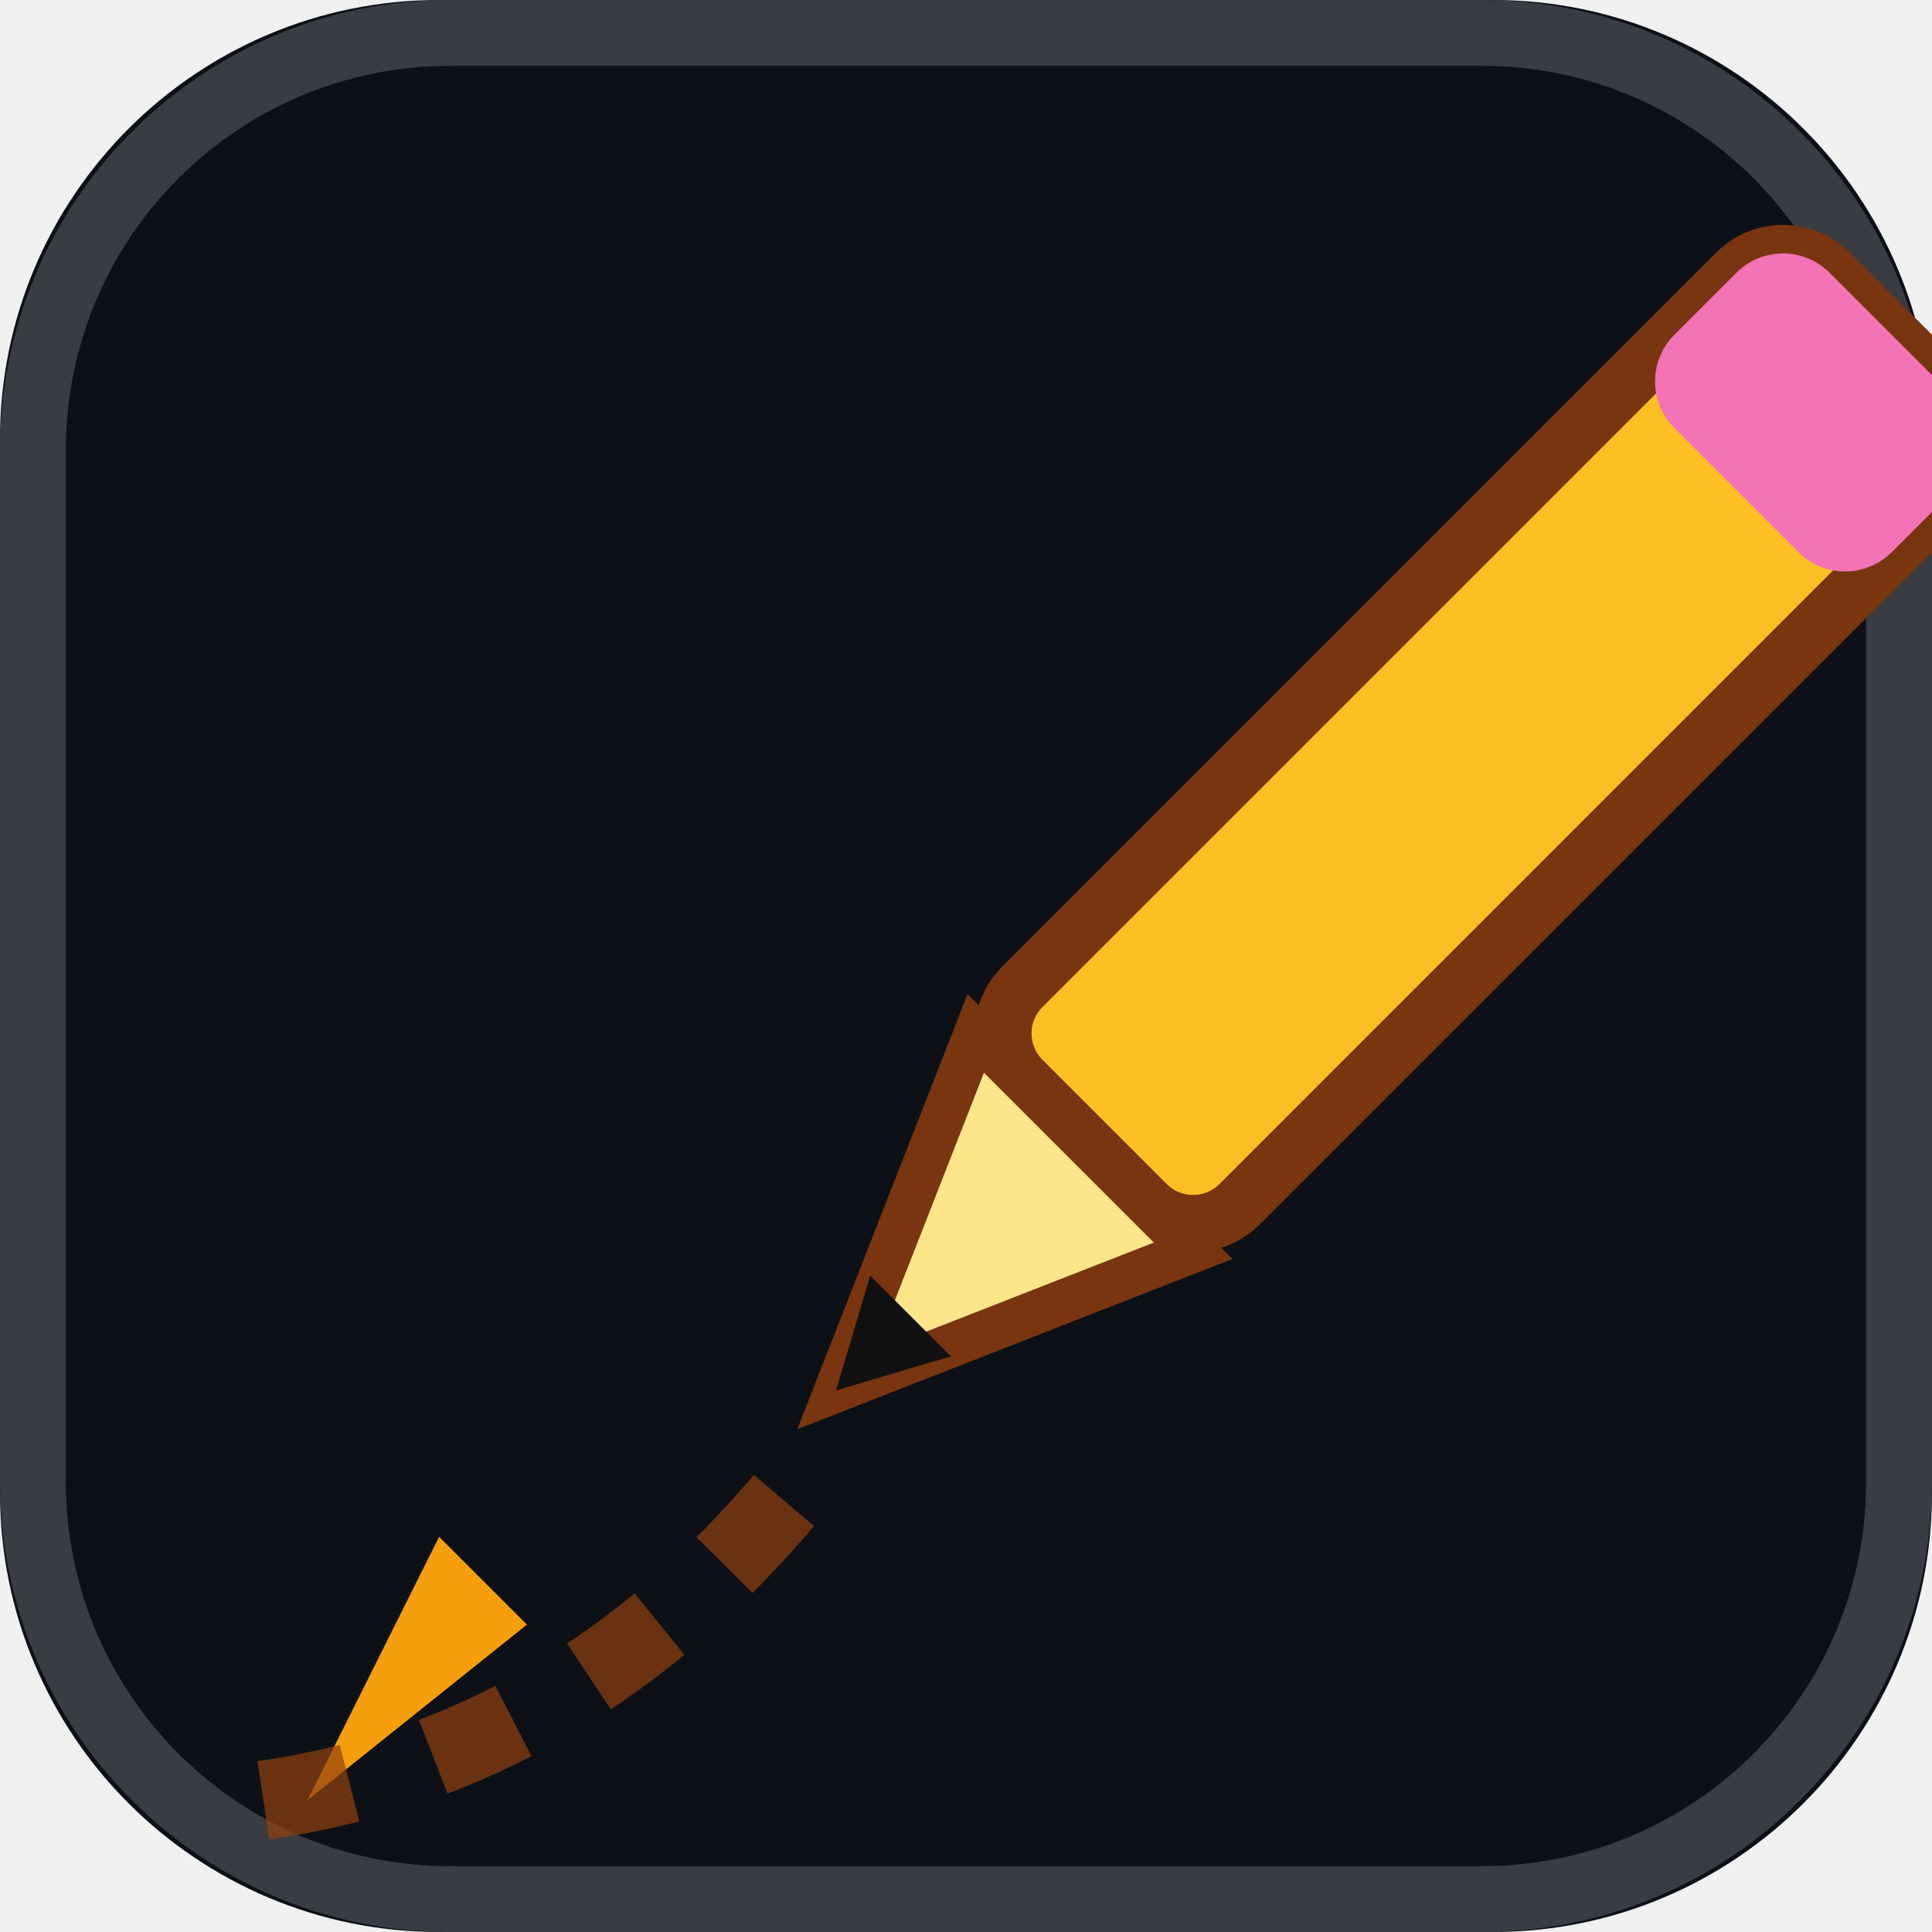
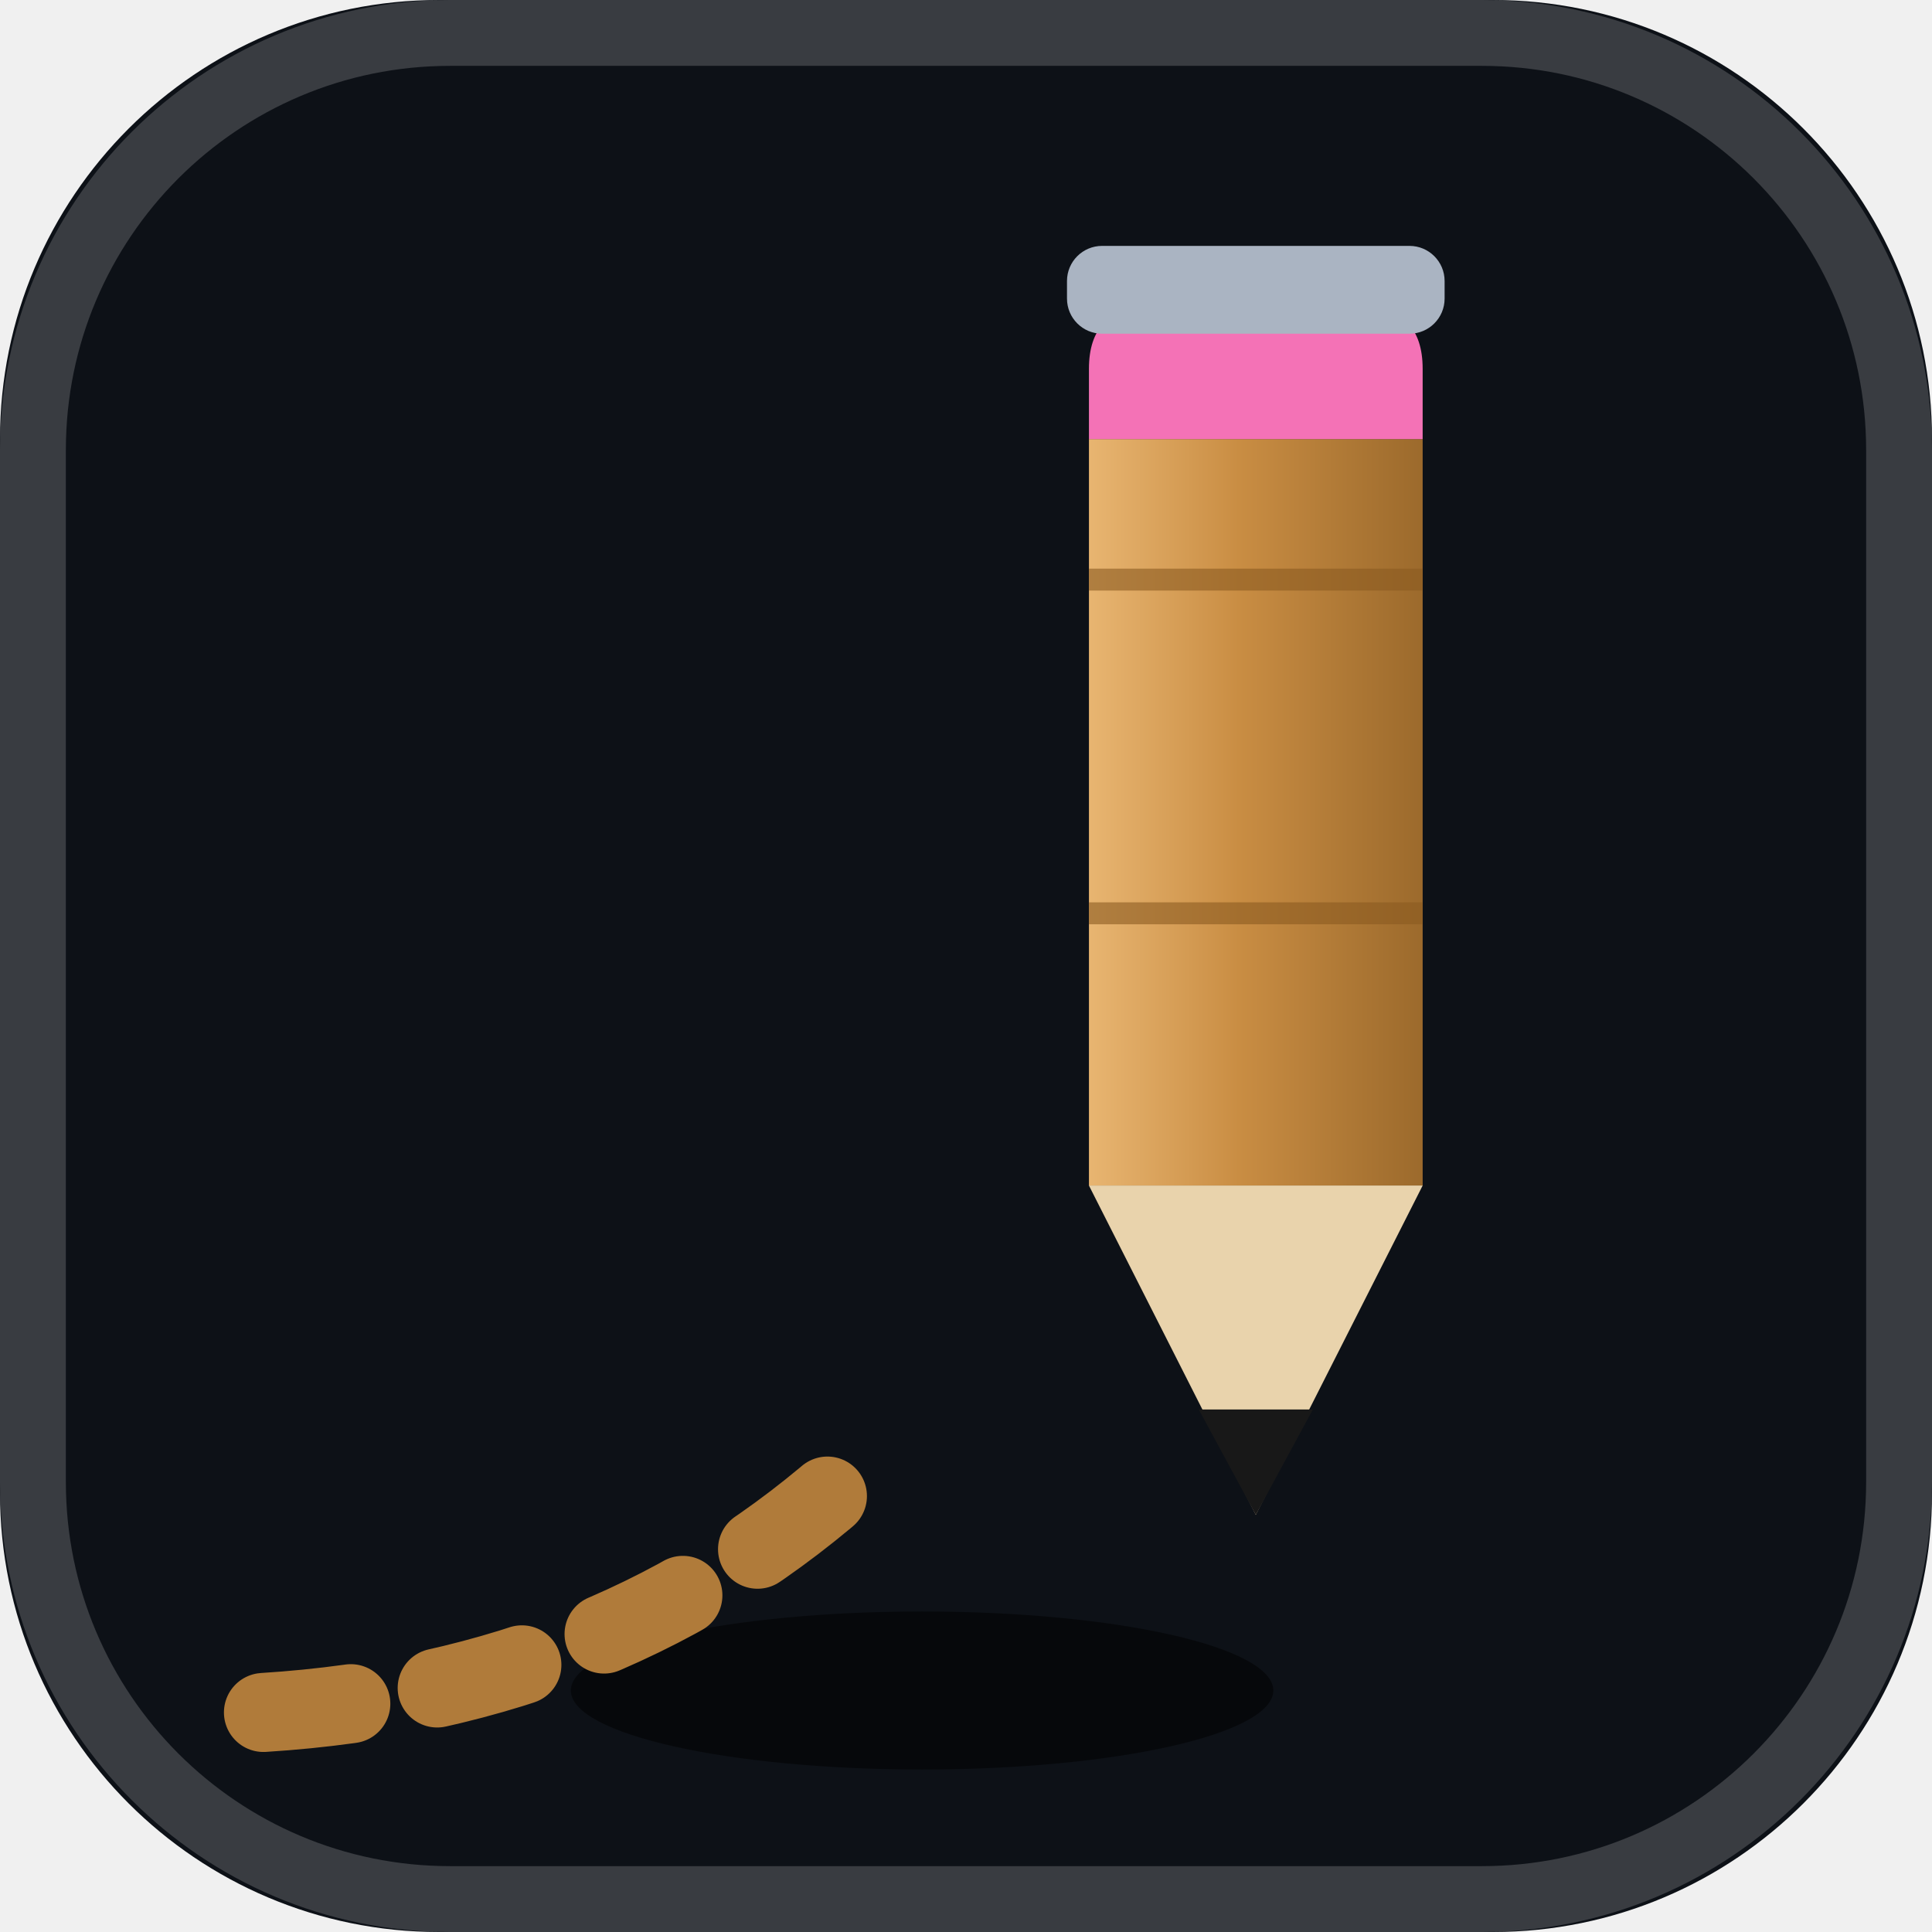
<svg xmlns="http://www.w3.org/2000/svg" viewBox="0 0 44 44">
  <rect width="44" height="44" rx="10" fill="#0d1117" />
  <rect x="0.75" y="0.75" width="42.5" height="42.5" rx="9.5" fill="none" stroke="#ffffff" stroke-opacity="0.18" stroke-width="1.5" />
-   <path d="M7 41 l3 -6 2 2 z" fill="#f59e0b" />
-   <g transform="rotate(45 30 20)">
-     <rect x="27" y="2" width="7" height="26" rx="1.5" fill="#fbbf24" stroke="#78350f" stroke-width="1.3" />
-     <rect x="27" y="2" width="7" height="5" rx="1.5" fill="#f472b6" />
-     <path d="M27 28 h7 l-3.5 8 z" fill="#fde68a" stroke="#78350f" stroke-width="1" />
-     <path d="M29.2 33.6 l1.3 2.4 1.3 -2.4 z" fill="#111" />
-   </g>
-   <path d="M6 41 q7 -1 12 -7" stroke="#92400e" stroke-width="1.8" stroke-dasharray="2 2" fill="none" opacity="0.7" />
+   <ellipse cx="21" cy="38.5" rx="8" ry="1.8" fill="#000" opacity="0.5" />
+   <defs>
+     <linearGradient id="pcWood" x1="0" y1="0" x2="1" y2="0">
+       <stop offset="0" stop-color="#e8b571" />
+       <stop offset="0.45" stop-color="#c98d43" />
+       <stop offset="1" stop-color="#9c6a2c" />
+     </linearGradient>
+   </defs>
+   <rect x="24.8" y="10" width="7.6" height="17" fill="url(#pcWood)" />
+   <path d="M24.8 10 h7.6 v-1.6 q0 -1.4 -1.4 -1.4 h-4.8 q-1.4 0 -1.4 1.4 z" fill="#f472b6" />
+   <rect x="24.3" y="5.6" width="8.6" height="2" rx="0.8" fill="#aab4c2" />
+   <path d="M24.8 27 h7.6 l-3.8 7.5 z" fill="#e9d3ac" />
+   <path d="M27.3 32.1 l1.3 2.4 1.3 -2.4 z" fill="#181818" />
+   <path d="M24.8 13.2 h7.6 M24.8 20.8 h7.6" stroke="#8a5a20" stroke-width="0.5" opacity="0.6" />
+   <path d="M6 39 q8 -0.5 13.5 -5.5" stroke="#b07b3a" stroke-width="1.8" fill="none" stroke-linecap="round" stroke-dasharray="2 2" />
</svg>
